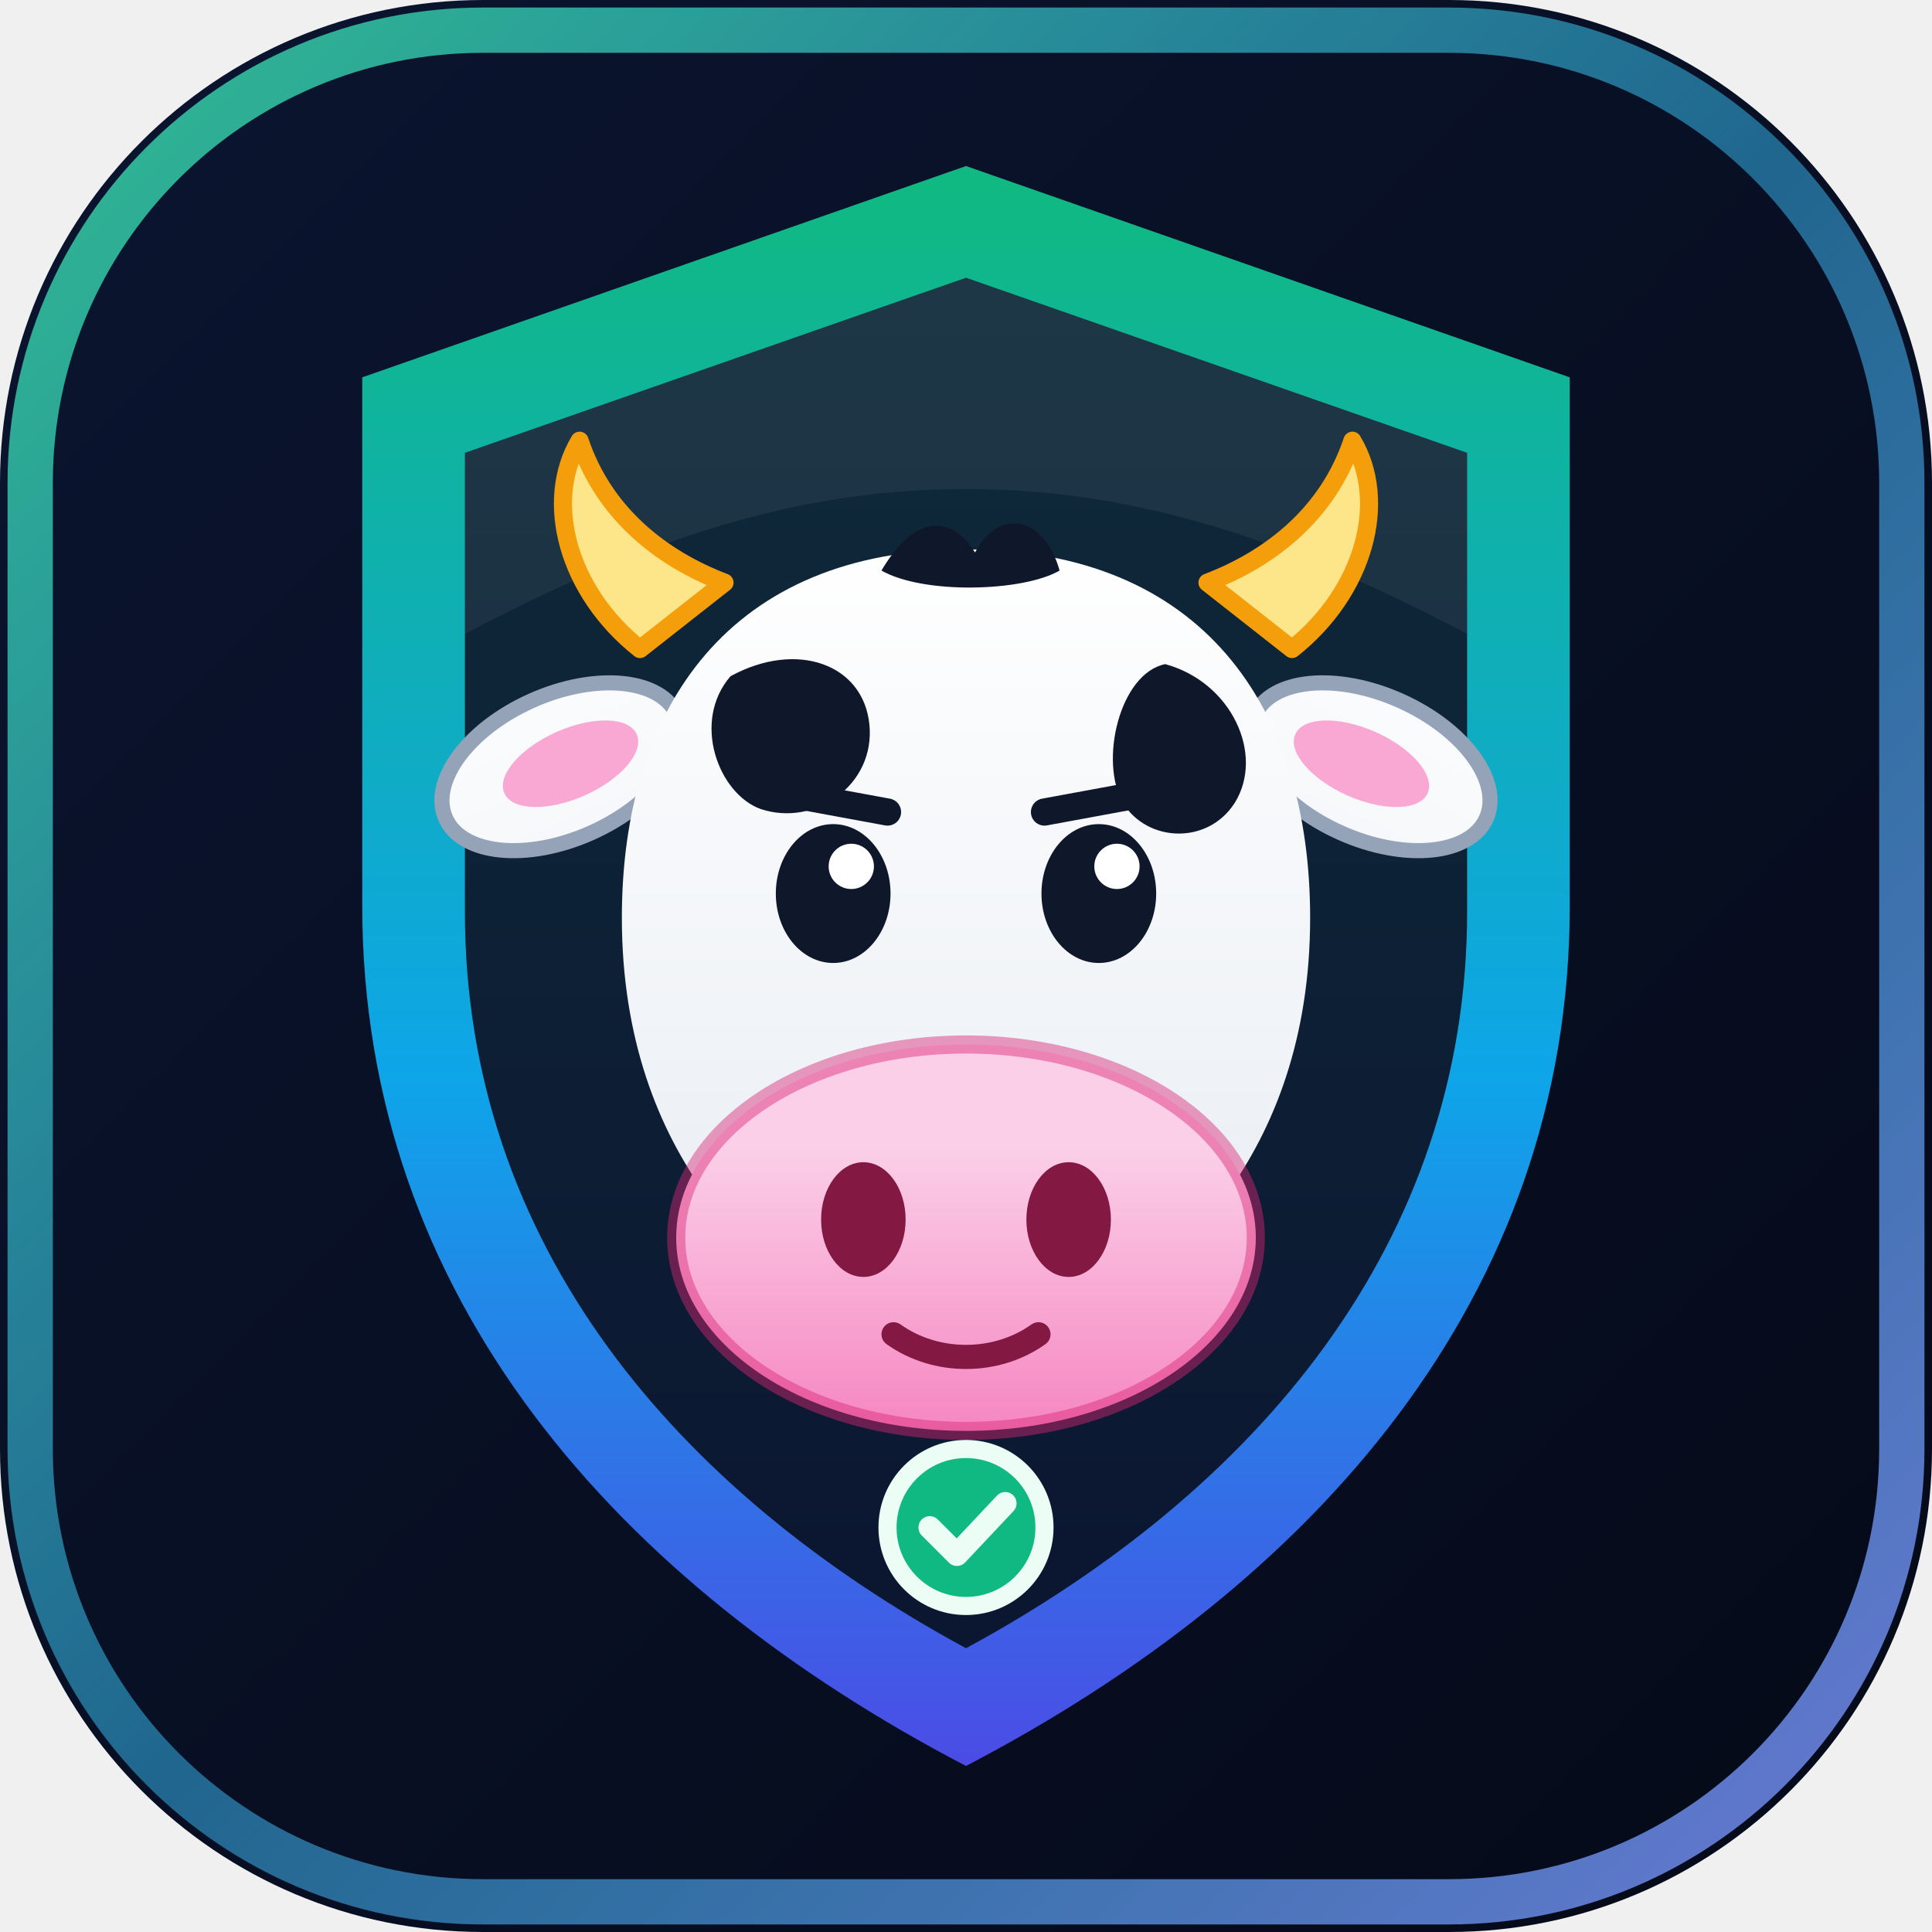
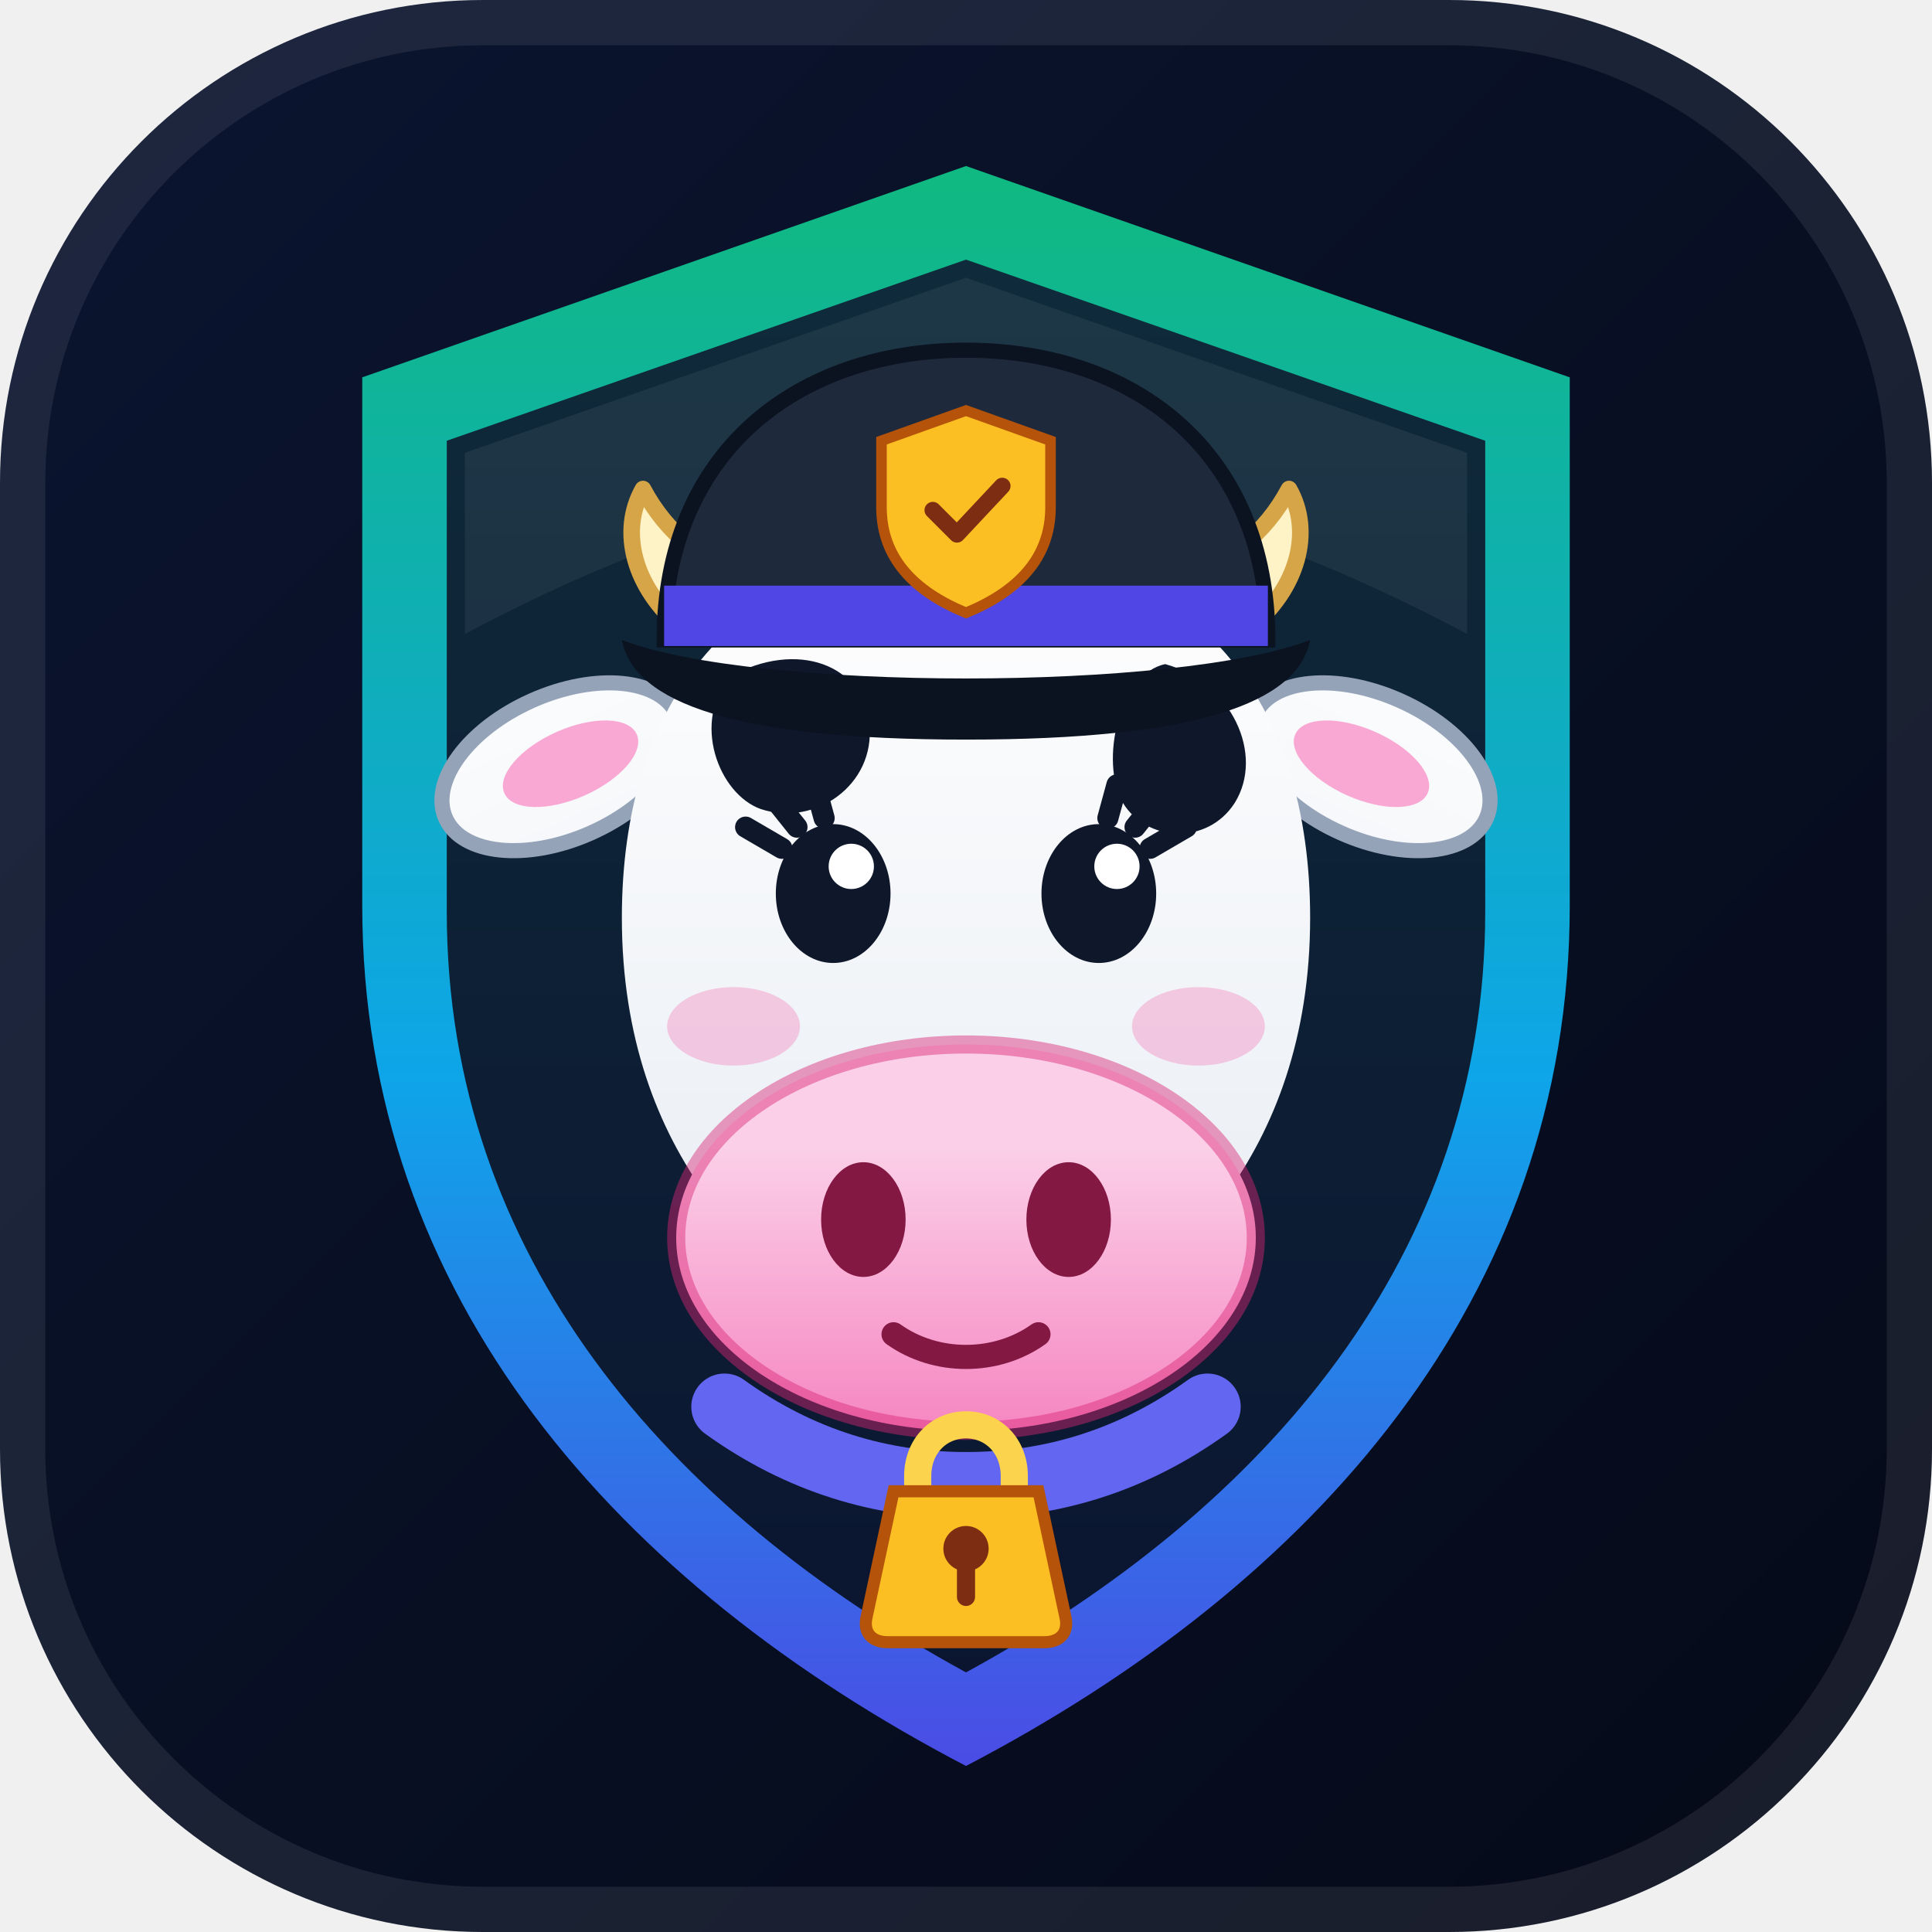
<svg xmlns="http://www.w3.org/2000/svg" viewBox="0 0 64 64" fill="none">
  <defs>
+     <pattern id="check" width="2.4" height="2.4" patternUnits="userSpaceOnUse">
+       <rect width="1.2" height="2.4" fill="#422006" />
+       <rect width="2.4" height="1.2" fill="#422006" fill-opacity=".6" />
+     </pattern>
    <linearGradient id="cowsecBg" x1="0" y1="0" x2="64" y2="64" gradientUnits="userSpaceOnUse">
      <stop offset="0%" stop-color="#0b1530" />
      <stop offset="100%" stop-color="#050a18" />
    </linearGradient>
    <linearGradient id="cowsecRim" x1="0" y1="0" x2="64" y2="64" gradientUnits="userSpaceOnUse">
      <stop offset="0%" stop-color="#34d399" stop-opacity="0.9" />
      <stop offset="50%" stop-color="#38bdf8" stop-opacity="0.5" />
      <stop offset="100%" stop-color="#818cf8" stop-opacity="0.85" />
    </linearGradient>
    <linearGradient id="cowsecShield" x1="32" y1="6" x2="32" y2="60" gradientUnits="userSpaceOnUse">
      <stop offset="0%" stop-color="#10b981" />
      <stop offset="55%" stop-color="#0ea5e9" />
      <stop offset="100%" stop-color="#4f46e5" />
    </linearGradient>
    <linearGradient id="cowsecShieldInner" x1="32" y1="10" x2="32" y2="56" gradientUnits="userSpaceOnUse">
      <stop offset="0%" stop-color="#0f2a3a" />
      <stop offset="100%" stop-color="#0b1530" />
    </linearGradient>
    <linearGradient id="cowsecHead" x1="32" y1="18" x2="32" y2="50" gradientUnits="userSpaceOnUse">
      <stop offset="0%" stop-color="#ffffff" />
      <stop offset="100%" stop-color="#e2e8f0" />
    </linearGradient>
    <linearGradient id="cowsecMuzzle" x1="32" y1="38" x2="32" y2="50" gradientUnits="userSpaceOnUse">
      <stop offset="0%" stop-color="#fbcfe8" />
      <stop offset="100%" stop-color="#f472b6" />
    </linearGradient>
  </defs>
  <rect width="64" height="64" rx="16" fill="url(#cowsecBg)" />
-   <rect x="1" y="1" width="62" height="62" rx="15" stroke="url(#cowsecRim)" stroke-width="1.5" />
+   <rect x="0.75" y="0.75" width="62.5" height="62.5" rx="15.25" stroke="#ffffff" stroke-opacity="0.08" stroke-width="1.5" />
  <path d="M32 5.5L52 12.5V30C52 43 43.5 52.5 32 58.5C20.5 52.5 12 43 12 30V12.5L32 5.5Z" fill="url(#cowsecShield)" />
-   <path d="M32 9.2L48.6 15V30.2C48.6 41.2 41.6 49.4 32 54.6C22.4 49.4 15.4 41.2 15.4 30.2V15L32 9.2Z" fill="url(#cowsecShieldInner)" />
+   <path d="M32 8.6L49.2 14.6V30.2C49.2 41.6 41.9 50 32 55.4C22.1 50 14.8 41.6 14.8 30.2V14.6L32 8.6Z" fill="url(#cowsecShieldInner)" />
  <path d="M32 9.2L48.6 15V21C42 17.5 37 16.2 32 16.2C27 16.2 22 17.5 15.4 21V15L32 9.2Z" fill="#ffffff" fill-opacity="0.06" />
-   <path d="M21.2 21.5C18.8 19.6 18 16.6 19.2 14.6C20 17 21.9 18.5 24 19.3L21.2 21.5Z" fill="#fde68a" stroke="#f59e0b" stroke-width="0.6" stroke-linejoin="round" />
-   <path d="M42.8 21.5C45.2 19.6 46 16.6 44.8 14.6C44 17 42.1 18.5 40 19.3L42.8 21.5Z" fill="#fde68a" stroke="#f59e0b" stroke-width="0.6" stroke-linejoin="round" />
+   <path d="M22.6 20.8C21 19.5 20.5 17.6 21.3 16.2C22.1 17.7 23.3 18.6 24.8 19.1Z" fill="#fef3c7" stroke="#d6a548" stroke-width="0.55" stroke-linejoin="round" />
+   <path d="M41.4 20.8C43 19.5 43.5 17.6 42.7 16.2C41.9 17.7 40.7 18.6 39.2 19.1Z" fill="#fef3c7" stroke="#d6a548" stroke-width="0.55" stroke-linejoin="round" />
  <ellipse cx="18.6" cy="25.4" rx="4.2" ry="2.4" transform="rotate(-24 18.6 25.4)" fill="url(#cowsecHead)" stroke="#94a3b8" stroke-width="0.5" />
  <ellipse cx="18.9" cy="25.3" rx="2.4" ry="1.15" transform="rotate(-24 18.9 25.3)" fill="#f9a8d4" />
  <ellipse cx="45.4" cy="25.4" rx="4.2" ry="2.4" transform="rotate(24 45.4 25.4)" fill="url(#cowsecHead)" stroke="#94a3b8" stroke-width="0.5" />
  <ellipse cx="45.1" cy="25.3" rx="2.4" ry="1.15" transform="rotate(24 45.1 25.3)" fill="#f9a8d4" />
  <path d="M32 18.2C39.8 18.2 43.4 23.4 43.4 30.4C43.4 34.4 42.2 37.4 40.6 39.6L23.4 39.6C21.8 37.4 20.6 34.4 20.6 30.4C20.6 23.4 24.2 18.2 32 18.2Z" fill="url(#cowsecHead)" />
  <path d="M24.2 22.4C26.4 21.2 28.6 22 28.8 24C29 26 27 27.4 25.2 26.8C23.8 26.3 22.9 23.9 24.2 22.4Z" fill="#0f172a" />
  <path d="M38.6 22C40.8 22.6 41.9 25 40.9 26.6C40 28 38 27.9 37.2 26.6C36.4 25.2 37.1 22.3 38.6 22Z" fill="#0f172a" />
  <path d="M29.2 18.9C30.2 17.2 31.4 16.9 32.3 18.3C33.1 16.8 34.6 17.1 35.1 18.9C33.9 19.6 30.6 19.7 29.2 18.9Z" fill="#0f172a" />
  <ellipse cx="27.6" cy="29.6" rx="1.9" ry="2.3" fill="#0f172a" />
  <ellipse cx="36.4" cy="29.6" rx="1.9" ry="2.3" fill="#0f172a" />
  <circle cx="28.2" cy="28.7" r="0.75" fill="#ffffff" />
  <circle cx="37" cy="28.7" r="0.75" fill="#ffffff" />
-   <path d="M25.6 26.2L29.4 26.9" stroke="#0f172a" stroke-width="0.9" stroke-linecap="round" />
-   <path d="M38.4 26.2L34.6 26.9" stroke="#0f172a" stroke-width="0.9" stroke-linecap="round" />
+   <g stroke="#0f172a" stroke-width="0.7" stroke-linecap="round">
+     <path d="M25.9 28.1L24.7 27.4" />
+     <path d="M26.4 27.4L25.6 26.4" />
+     <path d="M27.3 27.1L27 26" />
+     <path d="M38.1 28.1L39.3 27.4" />
+     <path d="M37.6 27.4L38.4 26.4" />
+     <path d="M36.7 27.1L37 26" />
+   </g>
+   <ellipse cx="24.3" cy="34" rx="2.2" ry="1.3" fill="#f472b6" fill-opacity="0.35" />
+   <ellipse cx="39.7" cy="34" rx="2.2" ry="1.3" fill="#f472b6" fill-opacity="0.35" />
  <ellipse cx="32" cy="41" rx="9.6" ry="6.4" fill="url(#cowsecMuzzle)" stroke="#db2777" stroke-opacity="0.45" stroke-width="0.6" />
  <ellipse cx="28.6" cy="40.4" rx="1.4" ry="1.9" fill="#831843" />
  <ellipse cx="35.4" cy="40.4" rx="1.4" ry="1.9" fill="#831843" />
  <path d="M29.6 44.2C31 45.2 33 45.2 34.4 44.2" stroke="#831843" stroke-width="0.8" stroke-linecap="round" />
-   <circle cx="32" cy="50.6" r="2.6" fill="#10b981" stroke="#ecfdf5" stroke-width="0.6" />
-   <path d="M30.8 50.6L31.7 51.5L33.3 49.8" stroke="#ecfdf5" stroke-width="0.75" stroke-linecap="round" stroke-linejoin="round" />
+   <path d="M24 46.6C26.5 48.4 29.2 49.2 32 49.2C34.8 49.2 37.5 48.4 40 46.6" stroke="#6366f1" stroke-width="2.2" stroke-linecap="round" />
+   <path d="M30.4 49.6V48.9C30.4 47.9 31.1 47.2 32 47.2C32.9 47.2 33.6 47.9 33.6 48.9V49.6" stroke="#fcd34d" stroke-width="0.9" />
+   <path d="M29.6 49.4H34.4L35.3 53.6C35.4 54.1 35.1 54.4 34.6 54.4H29.4C28.9 54.4 28.6 54.1 28.7 53.6Z" fill="#fbbf24" stroke="#b45309" stroke-width="0.4" />
+   <circle cx="32" cy="51.3" r="0.75" fill="#7c2d12" />
+   <path d="M32 51.6V52.9" stroke="#7c2d12" stroke-width="0.6" stroke-linecap="round" />
+   <path d="M22 21.2C22 15 26.4 11.6 32 11.6C37.6 11.6 42 15 42 21.2Z" fill="#1e293b" stroke="#0b1220" stroke-width=".5" />
+   <path d="M22 19.4H42V21.4H22Z" fill="#4f46e5" />
+   <path d="M20.6 21.2C25 22.9 39 22.9 43.4 21.2C43 23.3 39.6 24.5 32 24.5C24.4 24.5 21 23.3 20.6 21.2Z" fill="#0b1220" />
+   <path d="M32 13.6L34.8 14.6V16.8C34.8 18.5 33.7 19.6 32 20.3C30.3 19.6 29.2 18.5 29.2 16.8V14.6Z" fill="#fbbf24" stroke="#b45309" stroke-width=".35" />
+   <path d="M30.9 16.9L31.7 17.7L33.2 16.1" stroke="#7c2d12" stroke-width=".55" stroke-linecap="round" stroke-linejoin="round" />
</svg>
